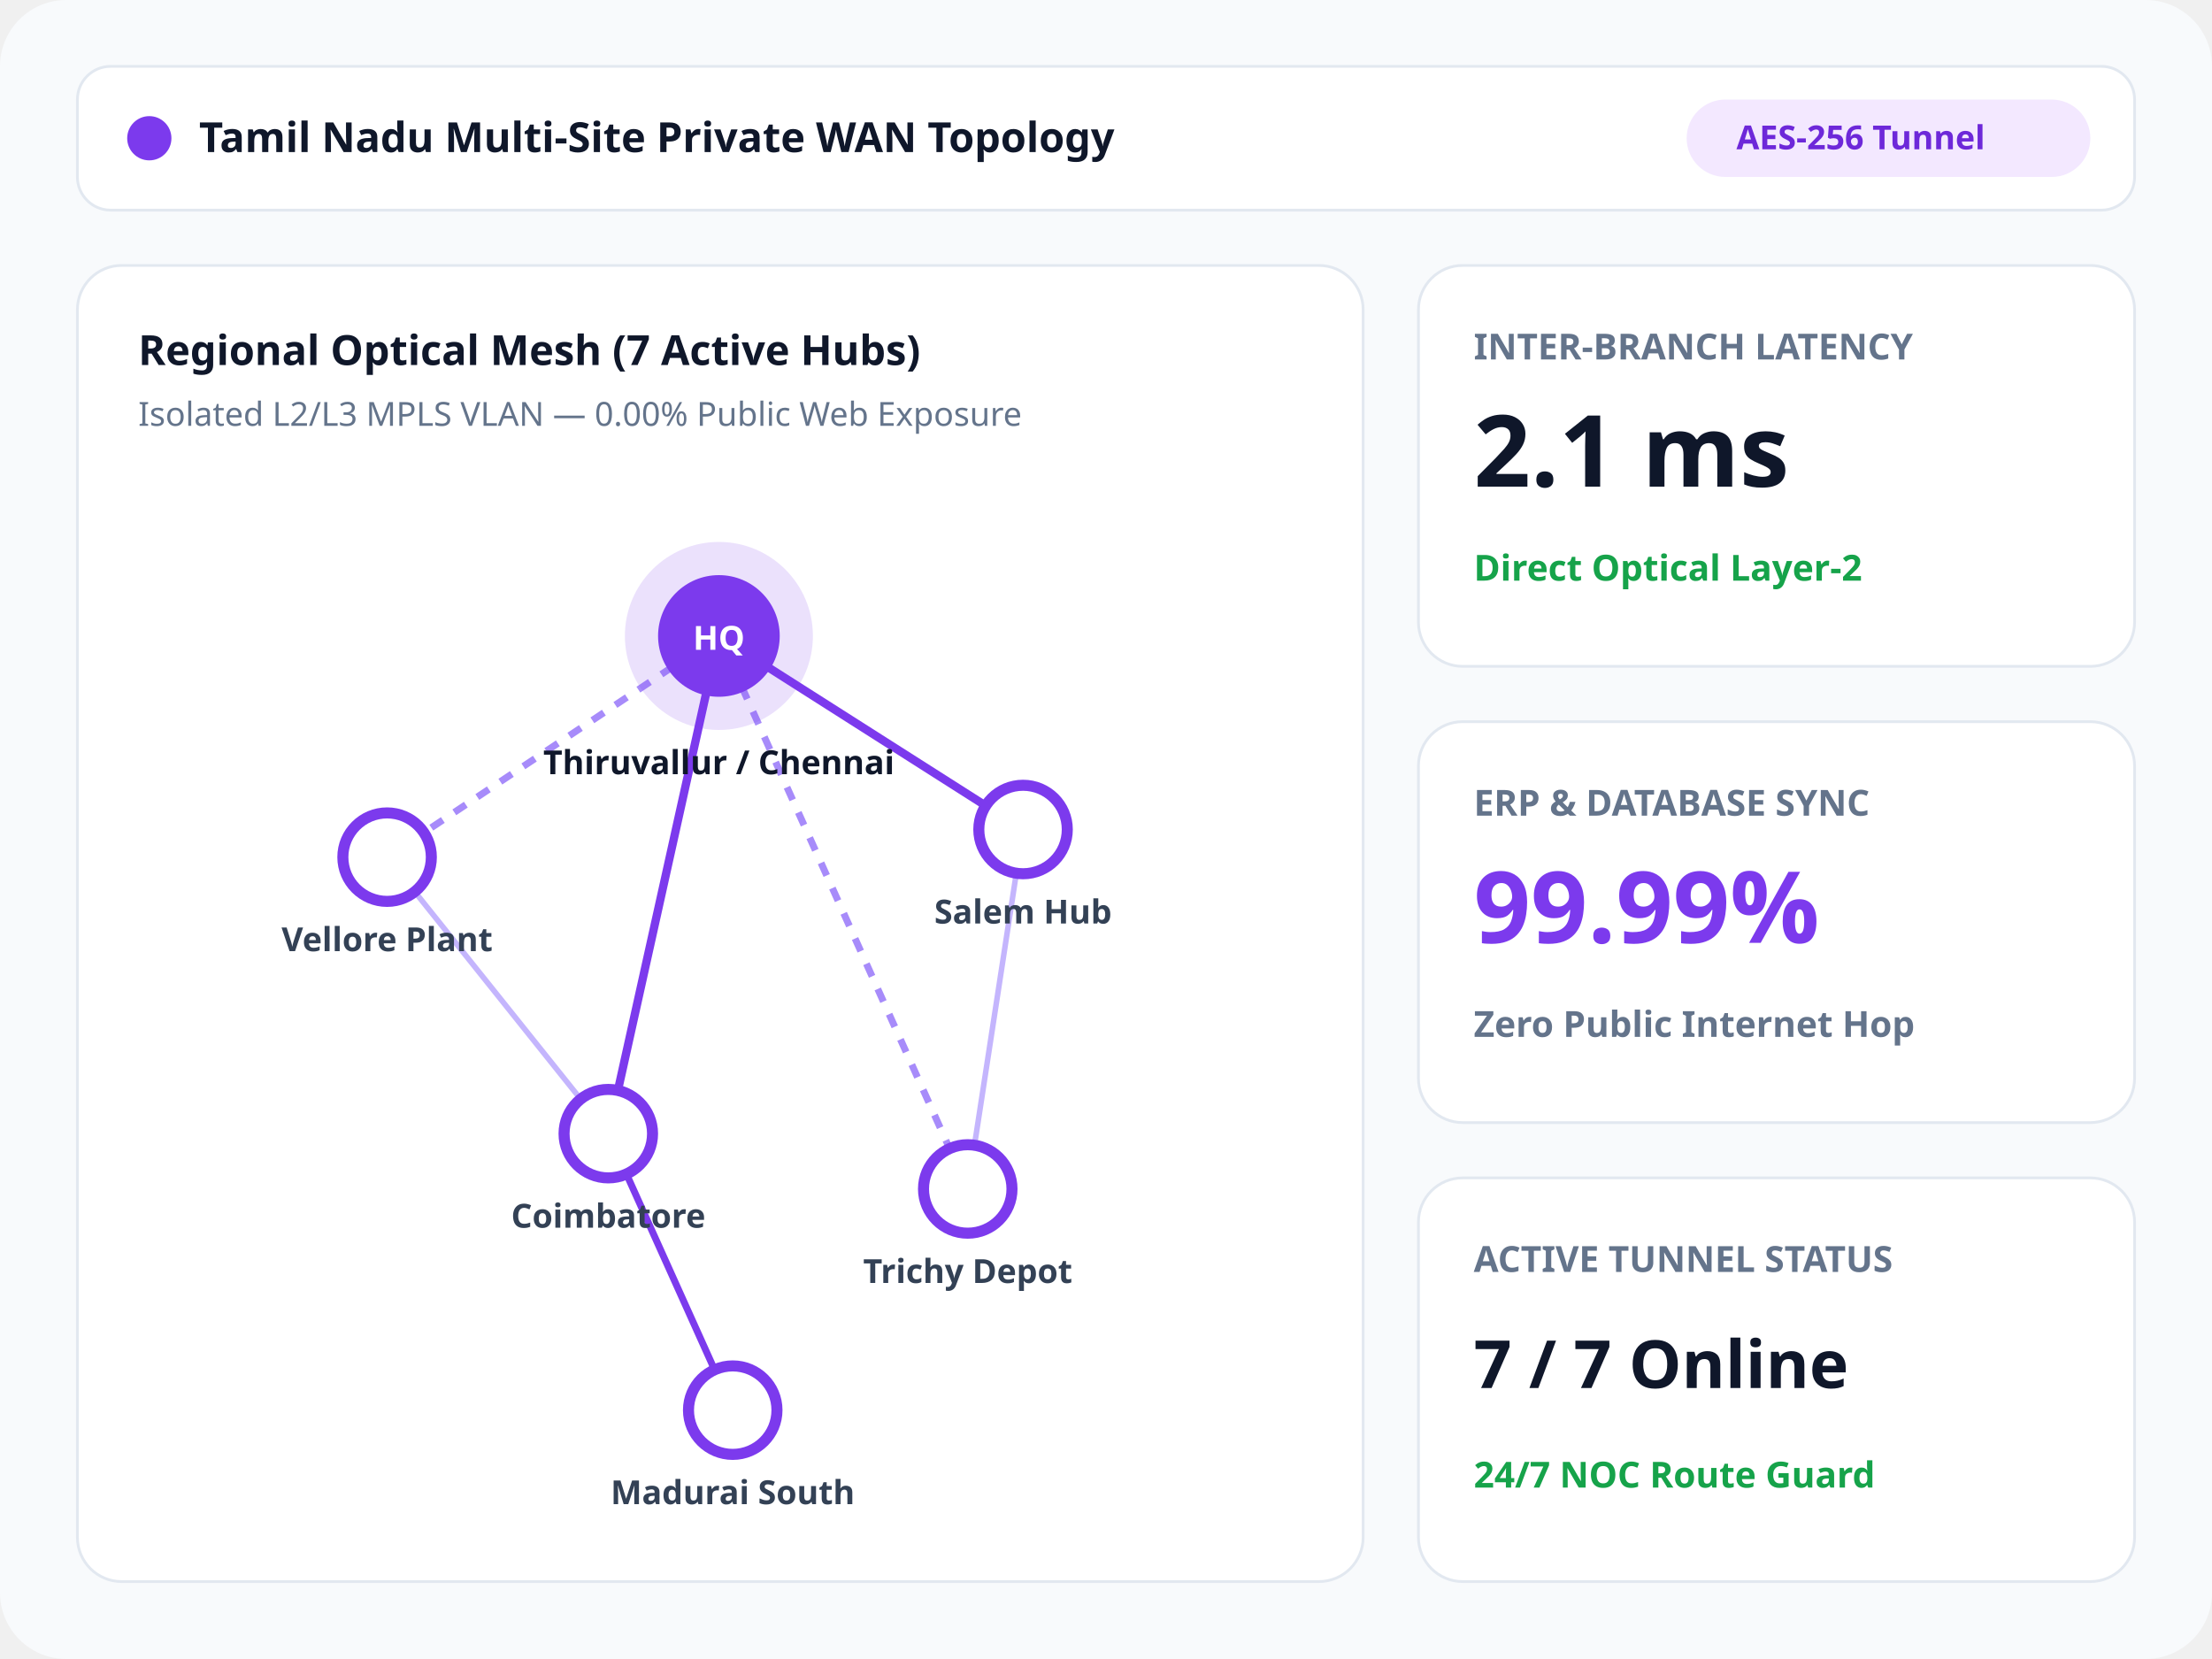
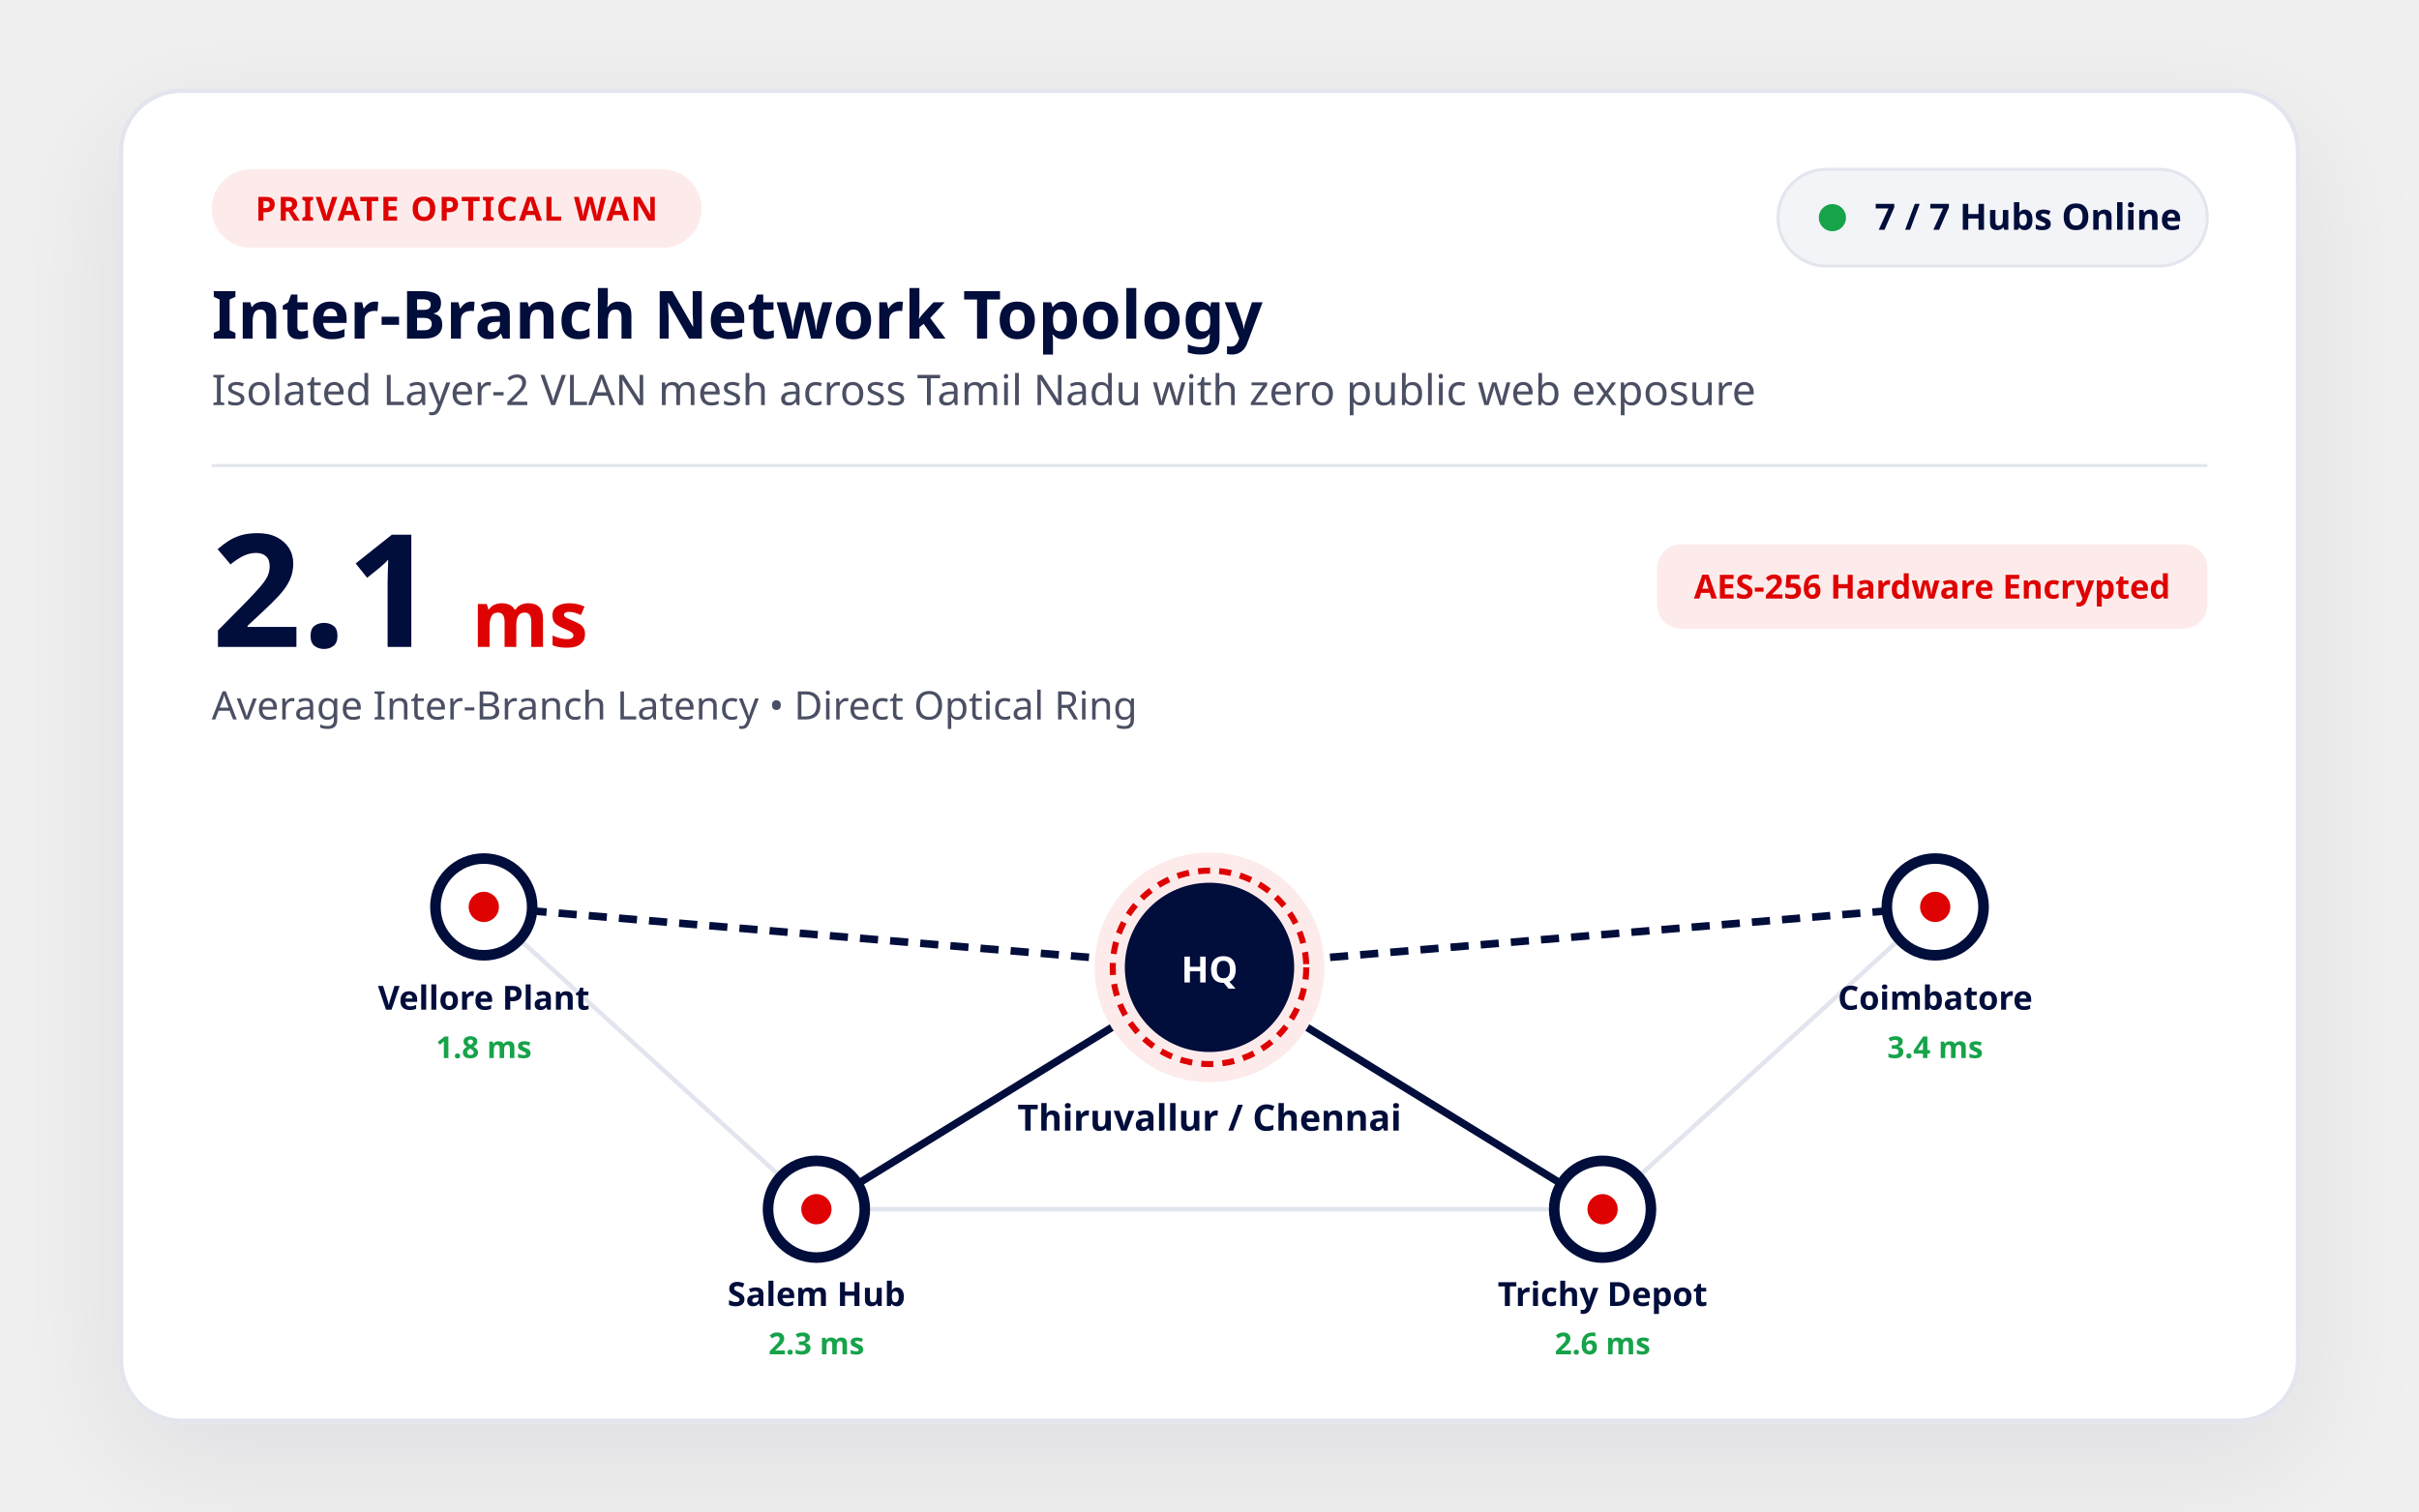
- <svg xmlns="http://www.w3.org/2000/svg" viewBox="0 0 800 600" fill="none">
-   <rect width="800" height="600" rx="24" fill="#F8FAFC" />
-   <rect x="28" y="24" width="744" height="52" rx="12" fill="#FFFFFF" stroke="#E2E8F0" />
-   <circle cx="54" cy="50" r="8" fill="#7C3AED" />
-   <text x="72" y="55" font-family="system-ui, sans-serif" font-size="15" font-weight="700" fill="#0F172A">Tamil Nadu Multi-Site Private WAN Topology</text>
-   <rect x="610" y="36" width="146" height="28" rx="14" fill="#F3E8FF" />
-   <text x="628" y="54" font-family="system-ui, sans-serif" font-size="12" font-weight="600" fill="#6D28D9">AES-256 Tunnel</text>
-   <rect x="28" y="96" width="465" height="476" rx="16" fill="#FFFFFF" stroke="#E2E8F0" />
-   <text x="50" y="132" font-family="system-ui, sans-serif" font-size="15" font-weight="700" fill="#0F172A">Regional Optical Mesh (7 Active Hubs)</text>
-   <text x="50" y="154" font-family="system-ui, sans-serif" font-size="12" font-weight="500" fill="#64748B">Isolated L2/L3 MPLS VLAN — 0.00% Public Web Exposure</text>
-   <line x1="260" y1="230" x2="140" y2="310" stroke="#A78BFA" stroke-width="2.5" stroke-dasharray="5 5" />
-   <line x1="260" y1="230" x2="370" y2="300" stroke="#7C3AED" stroke-width="3" />
-   <line x1="260" y1="230" x2="220" y2="410" stroke="#7C3AED" stroke-width="3" />
-   <line x1="260" y1="230" x2="350" y2="430" stroke="#A78BFA" stroke-width="2.5" stroke-dasharray="5 5" />
-   <line x1="140" y1="310" x2="220" y2="410" stroke="#C4B5FD" stroke-width="2" />
-   <line x1="370" y1="300" x2="350" y2="430" stroke="#C4B5FD" stroke-width="2" />
-   <line x1="220" y1="410" x2="265" y2="510" stroke="#7C3AED" stroke-width="2.5" />
-   <circle cx="260" cy="230" r="34" fill="#7C3AED" fill-opacity="0.15" />
-   <circle cx="260" cy="230" r="22" fill="#7C3AED" />
-   <text x="260" y="235" text-anchor="middle" font-family="system-ui, sans-serif" font-size="12" font-weight="700" fill="#FFFFFF">HQ</text>
-   <text x="260" y="280" text-anchor="middle" font-family="system-ui, sans-serif" font-size="12" font-weight="700" fill="#0F172A">Thiruvallur / Chennai</text>
-   <circle cx="140" cy="310" r="16" fill="#FFFFFF" stroke="#7C3AED" stroke-width="4" />
-   <text x="140" y="344" text-anchor="middle" font-family="system-ui, sans-serif" font-size="12" font-weight="600" fill="#334155">Vellore Plant</text>
-   <circle cx="370" cy="300" r="16" fill="#FFFFFF" stroke="#7C3AED" stroke-width="4" />
-   <text x="370" y="334" text-anchor="middle" font-family="system-ui, sans-serif" font-size="12" font-weight="600" fill="#334155">Salem Hub</text>
-   <circle cx="220" cy="410" r="16" fill="#FFFFFF" stroke="#7C3AED" stroke-width="4" />
-   <text x="220" y="444" text-anchor="middle" font-family="system-ui, sans-serif" font-size="12" font-weight="600" fill="#334155">Coimbatore</text>
-   <circle cx="350" cy="430" r="16" fill="#FFFFFF" stroke="#7C3AED" stroke-width="4" />
-   <text x="350" y="464" text-anchor="middle" font-family="system-ui, sans-serif" font-size="12" font-weight="600" fill="#334155">Trichy Depot</text>
-   <circle cx="265" cy="510" r="16" fill="#FFFFFF" stroke="#7C3AED" stroke-width="4" />
-   <text x="265" y="544" text-anchor="middle" font-family="system-ui, sans-serif" font-size="12" font-weight="600" fill="#334155">Madurai South</text>
-   <rect x="513" y="96" width="259" height="145" rx="16" fill="#FFFFFF" stroke="#E2E8F0" />
-   <text x="533" y="130" font-family="system-ui, sans-serif" font-size="13" font-weight="600" fill="#64748B">INTER-BRANCH LATENCY</text>
-   <text x="533" y="176" font-family="system-ui, sans-serif" font-size="36" font-weight="700" fill="#0F172A">2.1 ms</text>
-   <text x="533" y="210" font-family="system-ui, sans-serif" font-size="13" font-weight="600" fill="#16A34A">Direct Optical Layer-2</text>
-   <rect x="513" y="261" width="259" height="145" rx="16" fill="#FFFFFF" stroke="#E2E8F0" />
-   <text x="533" y="295" font-family="system-ui, sans-serif" font-size="13" font-weight="600" fill="#64748B">ERP &amp; DATABASE SYNC</text>
-   <text x="533" y="341" font-family="system-ui, sans-serif" font-size="36" font-weight="700" fill="#7C3AED">99.99%</text>
-   <text x="533" y="375" font-family="system-ui, sans-serif" font-size="13" font-weight="600" fill="#64748B">Zero Public Internet Hop</text>
-   <rect x="513" y="426" width="259" height="146" rx="16" fill="#FFFFFF" stroke="#E2E8F0" />
-   <text x="533" y="460" font-family="system-ui, sans-serif" font-size="13" font-weight="600" fill="#64748B">ACTIVE TUNNEL STATUS</text>
-   <text x="533" y="502" font-family="system-ui, sans-serif" font-size="24" font-weight="700" fill="#0F172A">7 / 7 Online</text>
-   <text x="533" y="538" font-family="system-ui, sans-serif" font-size="13" font-weight="600" fill="#16A34A">24/7 NOC Route Guard</text>
+ <svg xmlns="http://www.w3.org/2000/svg" viewBox="0 0 800 500" fill="none">
+   <defs>
+     <filter id="shadcnCardShadow" x="-10%" y="-10%" width="120%" height="125%" filterUnits="userSpaceOnUse">
+       <feDropShadow dx="0" dy="12" stdDeviation="20" flood-color="#010D3B" flood-opacity="0.08" />
+     </filter>
+   </defs>
+   <rect x="40" y="30" width="720" height="440" rx="20" fill="#FFFFFF" stroke="#E2E5EE" stroke-width="1.5" filter="url(#shadcnCardShadow)" />
+   <rect x="70" y="56" width="162" height="26" rx="13" fill="#FDEBEB" />
+   <text x="151" y="73" text-anchor="middle" font-family="Urbanist, system-ui, sans-serif" font-size="11" font-weight="600" fill="#DE0302" letter-spacing="0.5">PRIVATE OPTICAL WAN</text>
+   <text x="70" y="112" font-family="Urbanist, system-ui, sans-serif" font-size="22" font-weight="600" fill="#010D3B">Inter-Branch Network Topology</text>
+   <text x="70" y="134" font-family="Urbanist, system-ui, sans-serif" font-size="14" font-weight="400" fill="#4A4F63">Isolated Layer-2 VLAN mesh across Tamil Nadu with zero public web exposure</text>
+   <rect x="588" y="56" width="142" height="32" rx="16" fill="#F3F4F7" stroke="#E2E5EE" stroke-width="1" />
+   <circle cx="606" cy="72" r="4.5" fill="#16A34A" />
+   <text x="620" y="76" font-family="Urbanist, system-ui, sans-serif" font-size="12" font-weight="600" fill="#010D3B">7 / 7 Hubs Online</text>
+   <line x1="70" y1="154" x2="730" y2="154" stroke="#E2E5EE" stroke-width="1" />
+   <text x="70" y="214" font-family="Urbanist, system-ui, sans-serif" font-size="52" font-weight="700" fill="#010D3B">2.1</text>
+   <text x="156" y="214" font-family="Urbanist, system-ui, sans-serif" font-size="26" font-weight="600" fill="#DE0302">ms</text>
+   <text x="70" y="238" font-family="Urbanist, system-ui, sans-serif" font-size="13" font-weight="500" fill="#4A4F63">Average Inter-Branch Latency  •  Direct Optical Ring</text>
+   <rect x="548" y="180" width="182" height="28" rx="8" fill="#FDEBEB" />
+   <text x="639" y="198" text-anchor="middle" font-family="Urbanist, system-ui, sans-serif" font-size="11" font-weight="600" fill="#DE0302">AES-256 Hardware Encrypted</text>
+   <line x1="400" y1="320" x2="160" y2="300" stroke="#010D3B" stroke-width="2.5" stroke-dasharray="6 4" />
+   <line x1="400" y1="320" x2="270" y2="400" stroke="#010D3B" stroke-width="2.5" />
+   <line x1="400" y1="320" x2="530" y2="400" stroke="#010D3B" stroke-width="2.5" />
+   <line x1="400" y1="320" x2="640" y2="300" stroke="#010D3B" stroke-width="2.5" stroke-dasharray="6 4" />
+   <line x1="160" y1="300" x2="270" y2="400" stroke="#E2E5EE" stroke-width="1.5" />
+   <line x1="270" y1="400" x2="530" y2="400" stroke="#E2E5EE" stroke-width="1.5" />
+   <line x1="530" y1="400" x2="640" y2="300" stroke="#E2E5EE" stroke-width="1.5" />
+   <circle cx="400" cy="320" r="38" fill="#FDEBEB" />
+   <circle cx="400" cy="320" r="28" fill="#010D3B" />
+   <circle cx="400" cy="320" r="32" fill="none" stroke="#DE0302" stroke-width="2" stroke-dasharray="4 3" />
+   <text x="400" y="325" text-anchor="middle" font-family="Urbanist, system-ui, sans-serif" font-size="12" font-weight="700" fill="#FFFFFF">HQ</text>
+   <text x="400" y="374" text-anchor="middle" font-family="Urbanist, system-ui, sans-serif" font-size="12" font-weight="700" fill="#010D3B">Thiruvallur / Chennai</text>
+   <circle cx="160" cy="300" r="16" fill="#FFFFFF" stroke="#010D3B" stroke-width="3.5" />
+   <circle cx="160" cy="300" r="5" fill="#DE0302" />
+   <text x="160" y="334" text-anchor="middle" font-family="Urbanist, system-ui, sans-serif" font-size="11" font-weight="600" fill="#010D3B">Vellore Plant</text>
+   <text x="160" y="350" text-anchor="middle" font-family="Urbanist, system-ui, sans-serif" font-size="10" font-weight="600" fill="#16A34A">1.8 ms</text>
+   <circle cx="270" cy="400" r="16" fill="#FFFFFF" stroke="#010D3B" stroke-width="3.5" />
+   <circle cx="270" cy="400" r="5" fill="#DE0302" />
+   <text x="270" y="432" text-anchor="middle" font-family="Urbanist, system-ui, sans-serif" font-size="11" font-weight="600" fill="#010D3B">Salem Hub</text>
+   <text x="270" y="448" text-anchor="middle" font-family="Urbanist, system-ui, sans-serif" font-size="10" font-weight="600" fill="#16A34A">2.3 ms</text>
+   <circle cx="530" cy="400" r="16" fill="#FFFFFF" stroke="#010D3B" stroke-width="3.5" />
+   <circle cx="530" cy="400" r="5" fill="#DE0302" />
+   <text x="530" y="432" text-anchor="middle" font-family="Urbanist, system-ui, sans-serif" font-size="11" font-weight="600" fill="#010D3B">Trichy Depot</text>
+   <text x="530" y="448" text-anchor="middle" font-family="Urbanist, system-ui, sans-serif" font-size="10" font-weight="600" fill="#16A34A">2.6 ms</text>
+   <circle cx="640" cy="300" r="16" fill="#FFFFFF" stroke="#010D3B" stroke-width="3.5" />
+   <circle cx="640" cy="300" r="5" fill="#DE0302" />
+   <text x="640" y="334" text-anchor="middle" font-family="Urbanist, system-ui, sans-serif" font-size="11" font-weight="600" fill="#010D3B">Coimbatore</text>
+   <text x="640" y="350" text-anchor="middle" font-family="Urbanist, system-ui, sans-serif" font-size="10" font-weight="600" fill="#16A34A">3.4 ms</text>
</svg>
